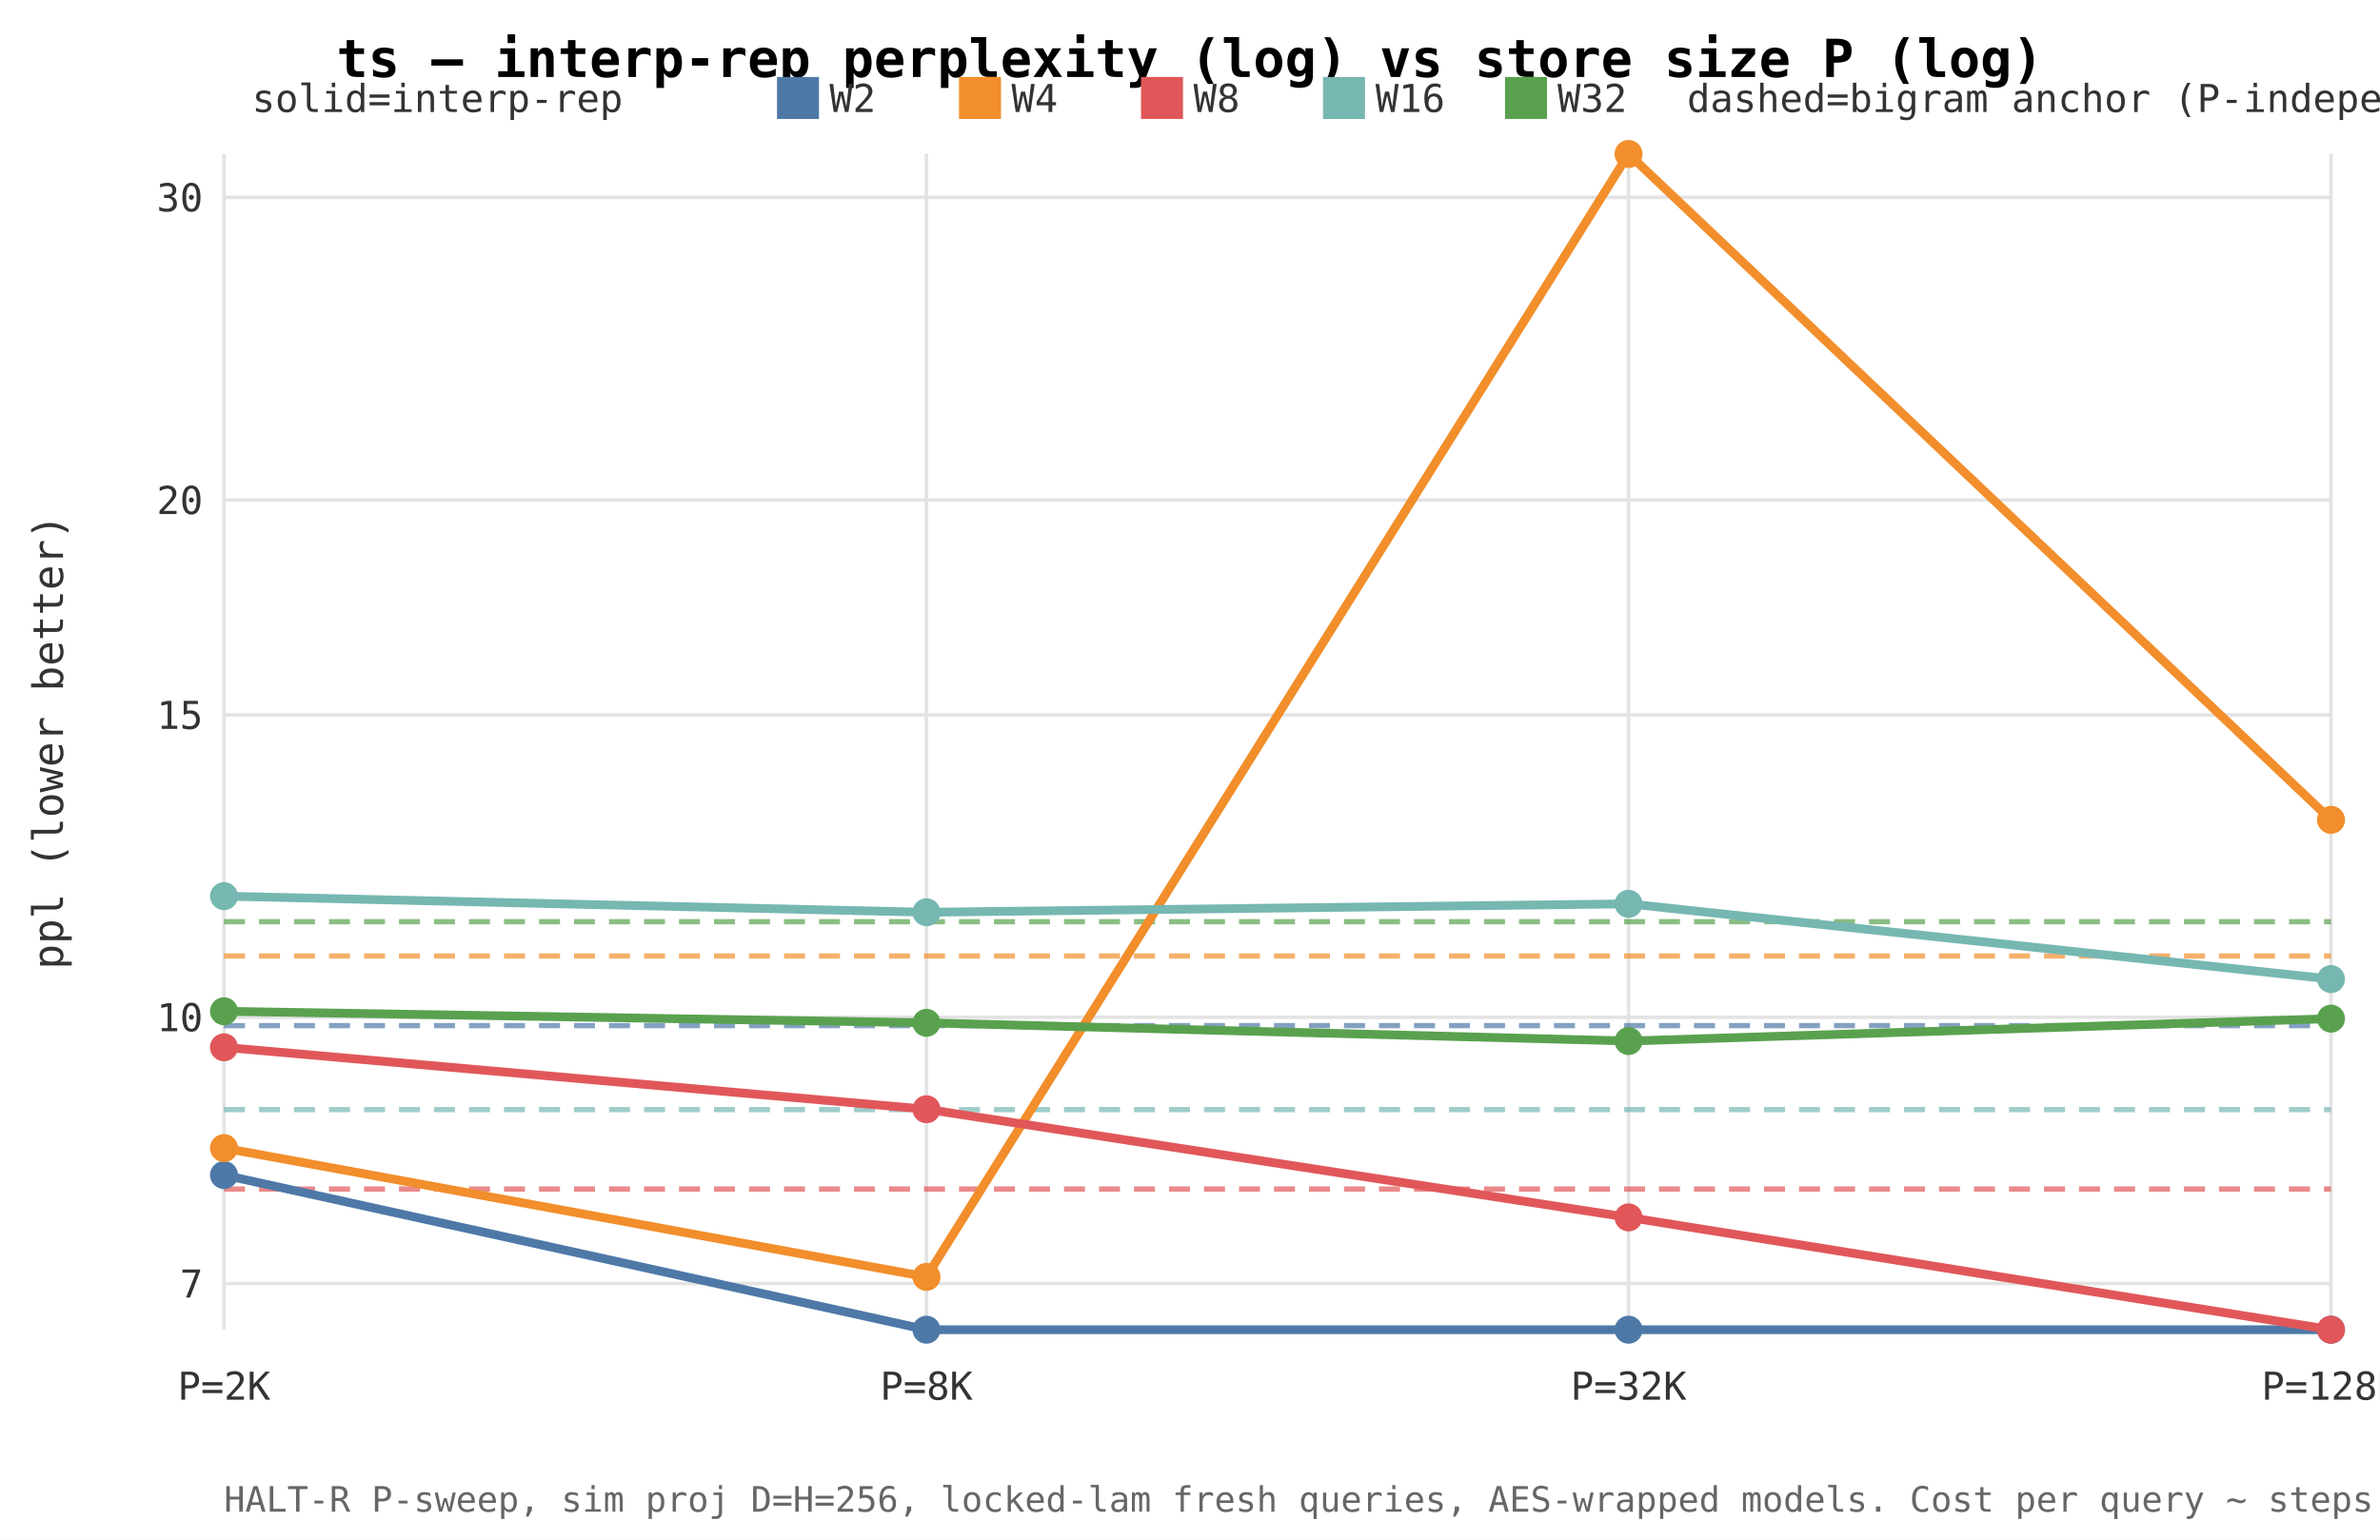
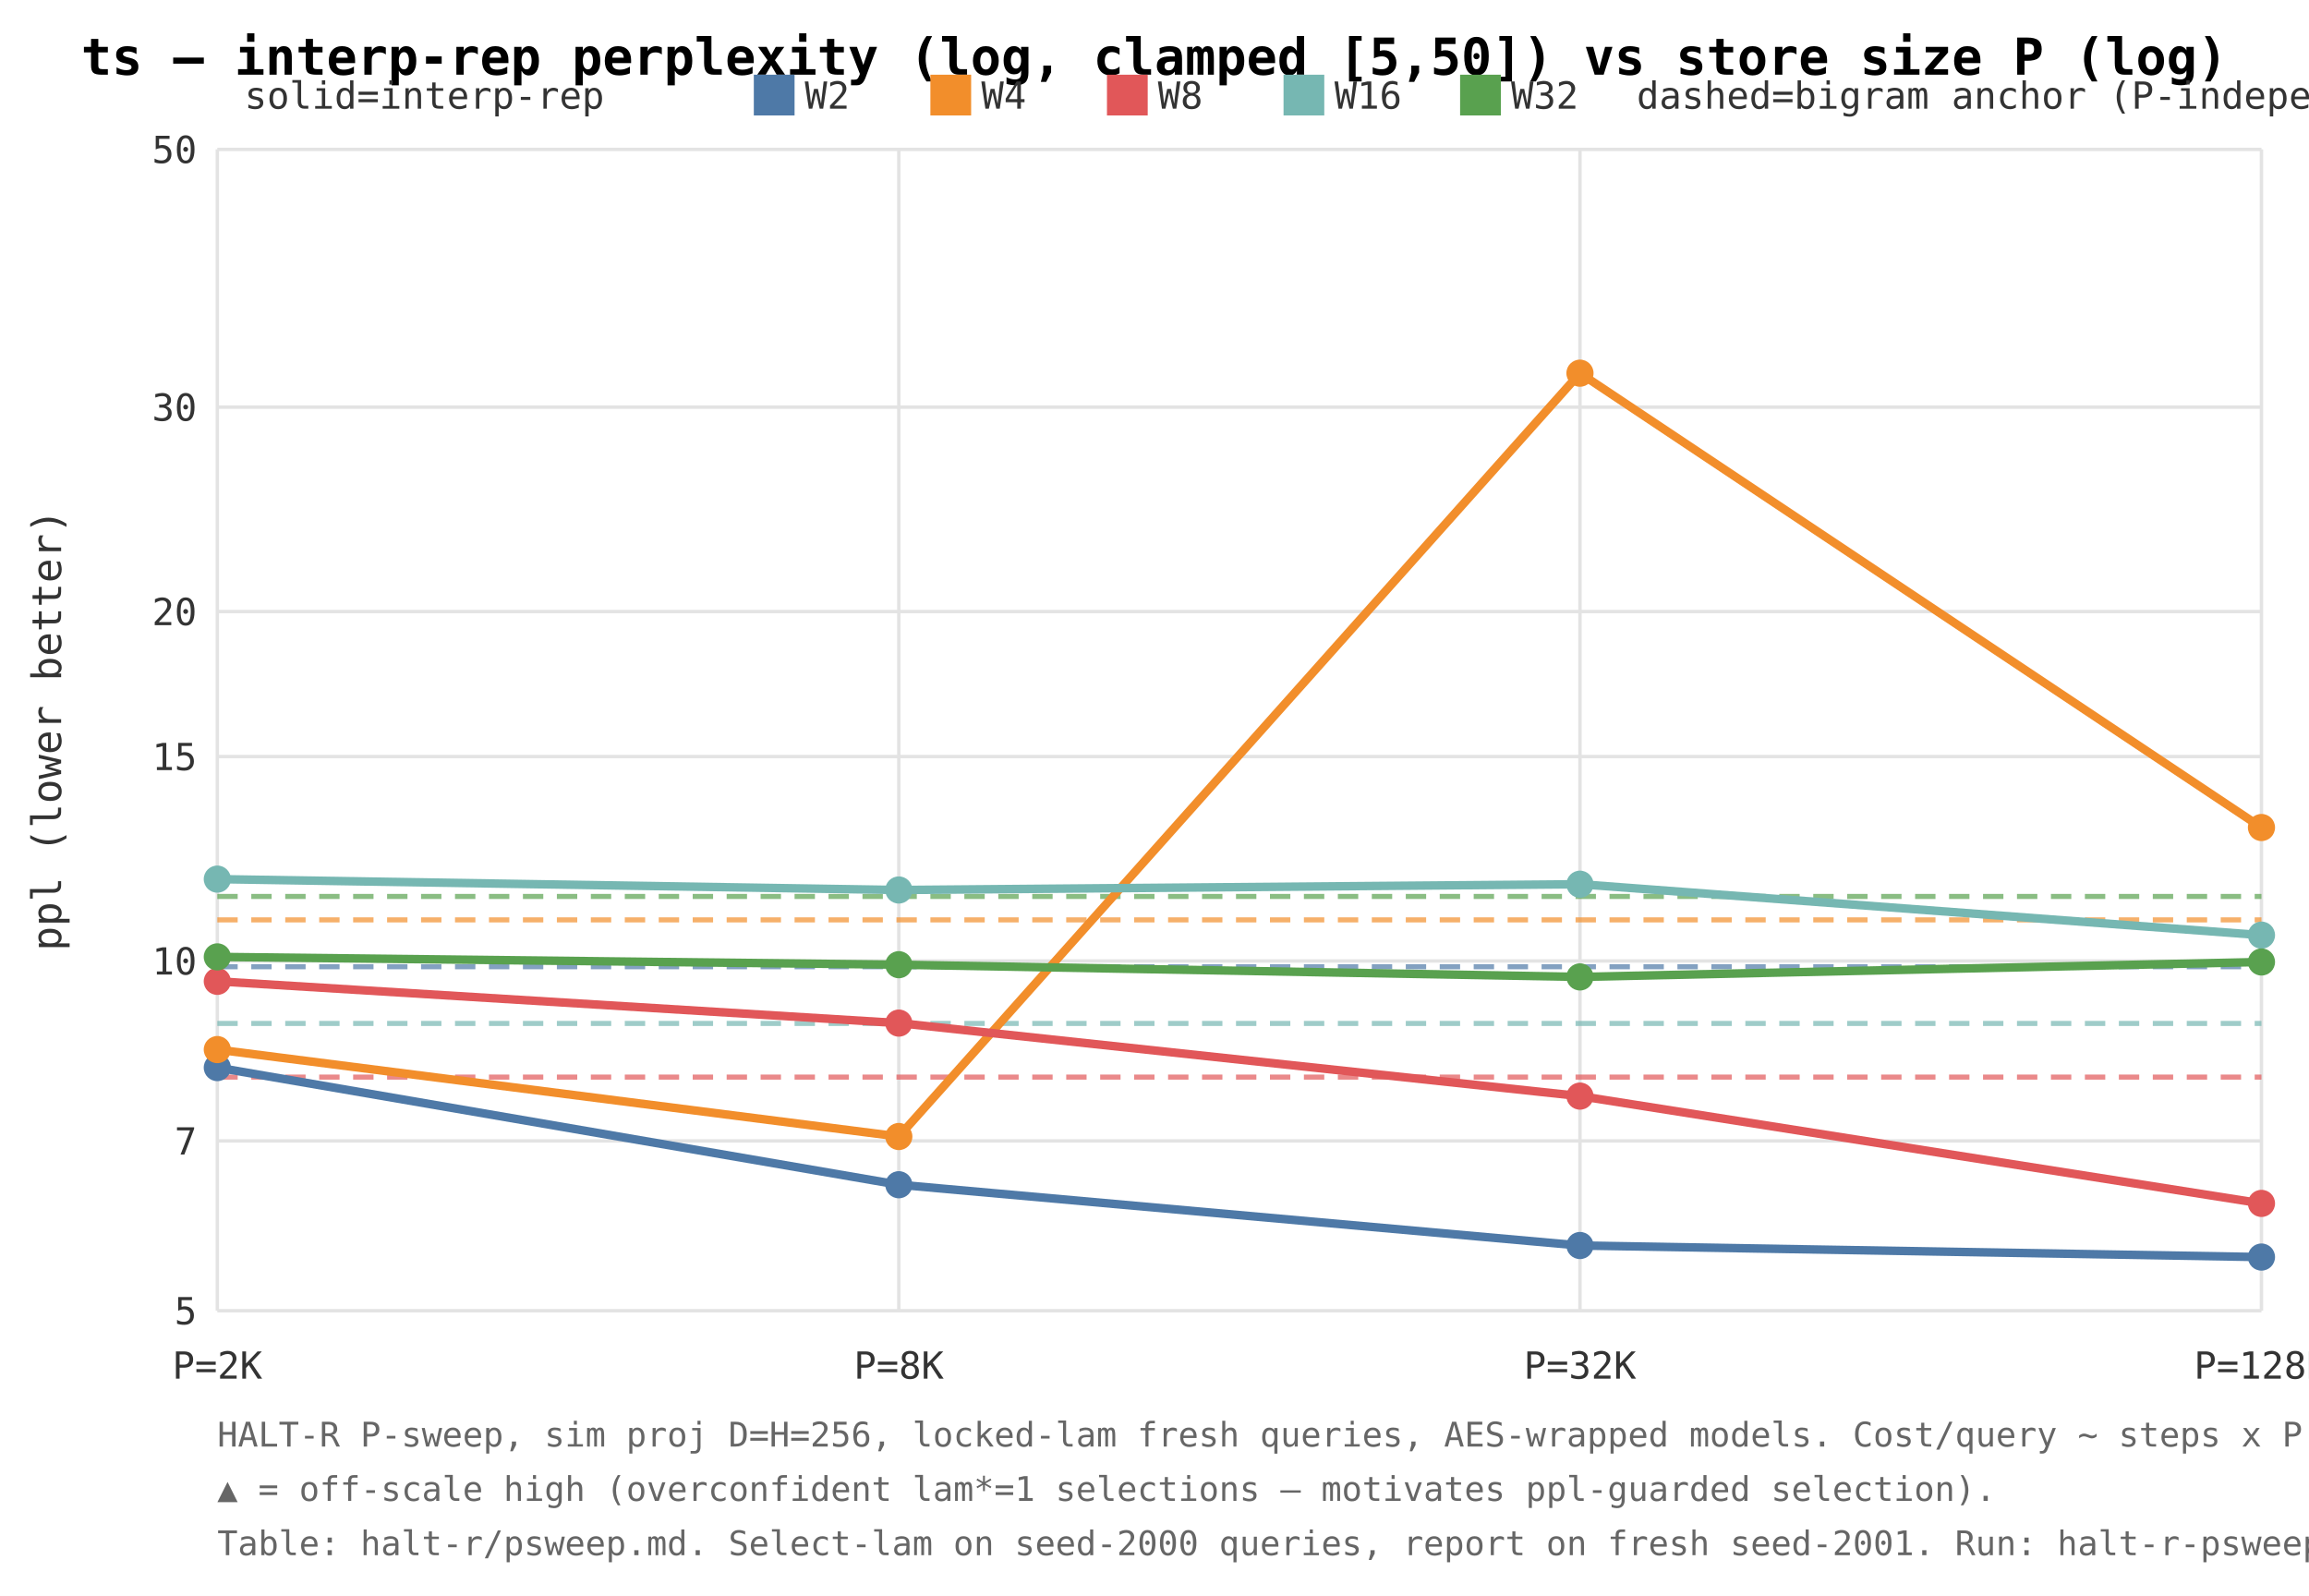
- <svg xmlns="http://www.w3.org/2000/svg" width="680" height="440" font-family="monospace">
-   <rect width="680" height="440" fill="#ffffff" />
-   <text x="340" y="22" text-anchor="middle" font-size="15" font-weight="bold">ts — interp-rep perplexity (log) vs store size P (log)</text>
-   <line x1="64" y1="366.8" x2="666" y2="366.8" stroke="#e3e3e3" />
-   <text x="58" y="370.8" text-anchor="end" font-size="11" fill="#333">7</text>
-   <line x1="64" y1="290.7" x2="666" y2="290.7" stroke="#e3e3e3" />
-   <text x="58" y="294.7" text-anchor="end" font-size="11" fill="#333">10</text>
-   <line x1="64" y1="204.3" x2="666" y2="204.3" stroke="#e3e3e3" />
-   <text x="58" y="208.3" text-anchor="end" font-size="11" fill="#333">15</text>
-   <line x1="64" y1="142.9" x2="666" y2="142.9" stroke="#e3e3e3" />
-   <text x="58" y="146.9" text-anchor="end" font-size="11" fill="#333">20</text>
-   <line x1="64" y1="56.4" x2="666" y2="56.4" stroke="#e3e3e3" />
-   <text x="58" y="60.4" text-anchor="end" font-size="11" fill="#333">30</text>
-   <line x1="64.0" y1="44" x2="64.0" y2="380" stroke="#e3e3e3" />
-   <text x="64.0" y="400" text-anchor="middle" font-size="11" fill="#333">P=2K</text>
-   <line x1="264.7" y1="44" x2="264.7" y2="380" stroke="#e3e3e3" />
-   <text x="264.7" y="400" text-anchor="middle" font-size="11" fill="#333">P=8K</text>
-   <line x1="465.3" y1="44" x2="465.3" y2="380" stroke="#e3e3e3" />
-   <text x="465.3" y="400" text-anchor="middle" font-size="11" fill="#333">P=32K</text>
-   <line x1="666.0" y1="44" x2="666.0" y2="380" stroke="#e3e3e3" />
-   <text x="666.0" y="400" text-anchor="middle" font-size="11" fill="#333">P=128K</text>
-   <text x="18" y="212" text-anchor="middle" font-size="12" fill="#333" transform="rotate(-90 18 212)">ppl (lower better)</text>
-   <line x1="64" y1="293.1" x2="666" y2="293.1" stroke="#4e79a7" stroke-dasharray="6,4" stroke-width="1.5" opacity="0.7" />
-   <line x1="64" y1="273.2" x2="666" y2="273.2" stroke="#f28e2b" stroke-dasharray="6,4" stroke-width="1.5" opacity="0.7" />
-   <line x1="64" y1="339.8" x2="666" y2="339.8" stroke="#e15759" stroke-dasharray="6,4" stroke-width="1.5" opacity="0.7" />
-   <line x1="64" y1="317.1" x2="666" y2="317.1" stroke="#76b7b2" stroke-dasharray="6,4" stroke-width="1.5" opacity="0.7" />
-   <line x1="64" y1="263.4" x2="666" y2="263.4" stroke="#59a14f" stroke-dasharray="6,4" stroke-width="1.5" opacity="0.7" />
-   <polyline points="64.0,335.8 264.7,380.0 465.3,380.0 666.0,380.0" fill="none" stroke="#4e79a7" stroke-width="2.5" />
-   <circle cx="64.0" cy="335.8" r="4" fill="#4e79a7" />
-   <circle cx="264.7" cy="380.0" r="4" fill="#4e79a7" />
-   <circle cx="465.3" cy="380.0" r="4" fill="#4e79a7" />
-   <circle cx="666.0" cy="380.0" r="4" fill="#4e79a7" />
-   <polyline points="64.0,328.1 264.7,364.9 465.3,44.0 666.0,234.3" fill="none" stroke="#f28e2b" stroke-width="2.5" />
-   <circle cx="64.0" cy="328.1" r="4" fill="#f28e2b" />
-   <circle cx="264.7" cy="364.9" r="4" fill="#f28e2b" />
-   <circle cx="465.3" cy="44.0" r="4" fill="#f28e2b" />
-   <circle cx="666.0" cy="234.3" r="4" fill="#f28e2b" />
-   <polyline points="64.0,299.3 264.7,317.0 465.3,347.9 666.0,380.0" fill="none" stroke="#e15759" stroke-width="2.5" />
-   <circle cx="64.0" cy="299.3" r="4" fill="#e15759" />
-   <circle cx="264.7" cy="317.0" r="4" fill="#e15759" />
-   <circle cx="465.3" cy="347.9" r="4" fill="#e15759" />
-   <circle cx="666.0" cy="380.0" r="4" fill="#e15759" />
-   <polyline points="64.0,256.1 264.7,260.7 465.3,258.3 666.0,279.8" fill="none" stroke="#76b7b2" stroke-width="2.5" />
-   <circle cx="64.0" cy="256.1" r="4" fill="#76b7b2" />
-   <circle cx="264.7" cy="260.7" r="4" fill="#76b7b2" />
-   <circle cx="465.3" cy="258.3" r="4" fill="#76b7b2" />
-   <circle cx="666.0" cy="279.8" r="4" fill="#76b7b2" />
-   <polyline points="64.0,289.0 264.7,292.3 465.3,297.5 666.0,291.1" fill="none" stroke="#59a14f" stroke-width="2.5" />
-   <circle cx="64.0" cy="289.0" r="4" fill="#59a14f" />
-   <circle cx="264.7" cy="292.3" r="4" fill="#59a14f" />
-   <circle cx="465.3" cy="297.5" r="4" fill="#59a14f" />
-   <circle cx="666.0" cy="291.1" r="4" fill="#59a14f" />
+ <svg xmlns="http://www.w3.org/2000/svg" width="680" height="470" font-family="monospace">
+   <rect width="680" height="470" fill="#ffffff" />
+   <text x="340" y="22" text-anchor="middle" font-size="15" font-weight="bold">ts — interp-rep perplexity (log, clamped [5,50]) vs store size P (log)</text>
+   <line x1="64" y1="386.0" x2="666" y2="386.0" stroke="#e3e3e3" />
+   <text x="58" y="390.0" text-anchor="end" font-size="11" fill="#333">5</text>
+   <line x1="64" y1="336.0" x2="666" y2="336.0" stroke="#e3e3e3" />
+   <text x="58" y="340.0" text-anchor="end" font-size="11" fill="#333">7</text>
+   <line x1="64" y1="283.0" x2="666" y2="283.0" stroke="#e3e3e3" />
+   <text x="58" y="287.0" text-anchor="end" font-size="11" fill="#333">10</text>
+   <line x1="64" y1="222.8" x2="666" y2="222.8" stroke="#e3e3e3" />
+   <text x="58" y="226.8" text-anchor="end" font-size="11" fill="#333">15</text>
+   <line x1="64" y1="180.1" x2="666" y2="180.1" stroke="#e3e3e3" />
+   <text x="58" y="184.1" text-anchor="end" font-size="11" fill="#333">20</text>
+   <line x1="64" y1="119.9" x2="666" y2="119.9" stroke="#e3e3e3" />
+   <text x="58" y="123.9" text-anchor="end" font-size="11" fill="#333">30</text>
+   <line x1="64" y1="44.0" x2="666" y2="44.0" stroke="#e3e3e3" />
+   <text x="58" y="48.0" text-anchor="end" font-size="11" fill="#333">50</text>
+   <line x1="64.0" y1="44" x2="64.0" y2="386" stroke="#e3e3e3" />
+   <text x="64.0" y="406" text-anchor="middle" font-size="11" fill="#333">P=2K</text>
+   <line x1="264.7" y1="44" x2="264.7" y2="386" stroke="#e3e3e3" />
+   <text x="264.7" y="406" text-anchor="middle" font-size="11" fill="#333">P=8K</text>
+   <line x1="465.3" y1="44" x2="465.3" y2="386" stroke="#e3e3e3" />
+   <text x="465.3" y="406" text-anchor="middle" font-size="11" fill="#333">P=32K</text>
+   <line x1="666.0" y1="44" x2="666.0" y2="386" stroke="#e3e3e3" />
+   <text x="666.0" y="406" text-anchor="middle" font-size="11" fill="#333">P=128K</text>
+   <text x="18" y="215" text-anchor="middle" font-size="12" fill="#333" transform="rotate(-90 18 215)">ppl (lower better)</text>
+   <line x1="64" y1="284.7" x2="666" y2="284.7" stroke="#4e79a7" stroke-dasharray="6,4" stroke-width="1.5" opacity="0.7" />
+   <line x1="64" y1="270.9" x2="666" y2="270.9" stroke="#f28e2b" stroke-dasharray="6,4" stroke-width="1.5" opacity="0.7" />
+   <line x1="64" y1="317.2" x2="666" y2="317.2" stroke="#e15759" stroke-dasharray="6,4" stroke-width="1.5" opacity="0.7" />
+   <line x1="64" y1="301.4" x2="666" y2="301.4" stroke="#76b7b2" stroke-dasharray="6,4" stroke-width="1.5" opacity="0.7" />
+   <line x1="64" y1="264.0" x2="666" y2="264.0" stroke="#59a14f" stroke-dasharray="6,4" stroke-width="1.5" opacity="0.7" />
+   <polyline points="64.0,314.4 264.7,348.9 465.3,366.8 666.0,370.2" fill="none" stroke="#4e79a7" stroke-width="2.5" />
+   <circle cx="64.0" cy="314.4" r="4" fill="#4e79a7" />
+   <circle cx="264.7" cy="348.9" r="4" fill="#4e79a7" />
+   <circle cx="465.3" cy="366.8" r="4" fill="#4e79a7" />
+   <circle cx="666.0" cy="370.2" r="4" fill="#4e79a7" />
+   <polyline points="64.0,309.1 264.7,334.7 465.3,109.9 666.0,243.7" fill="none" stroke="#f28e2b" stroke-width="2.5" />
+   <circle cx="64.0" cy="309.1" r="4" fill="#f28e2b" />
+   <circle cx="264.7" cy="334.7" r="4" fill="#f28e2b" />
+   <circle cx="465.3" cy="109.9" r="4" fill="#f28e2b" />
+   <circle cx="666.0" cy="243.7" r="4" fill="#f28e2b" />
+   <polyline points="64.0,289.0 264.7,301.3 465.3,322.8 666.0,354.4" fill="none" stroke="#e15759" stroke-width="2.5" />
+   <circle cx="64.0" cy="289.0" r="4" fill="#e15759" />
+   <circle cx="264.7" cy="301.3" r="4" fill="#e15759" />
+   <circle cx="465.3" cy="322.8" r="4" fill="#e15759" />
+   <circle cx="666.0" cy="354.4" r="4" fill="#e15759" />
+   <polyline points="64.0,258.9 264.7,262.1 465.3,260.4 666.0,275.4" fill="none" stroke="#76b7b2" stroke-width="2.5" />
+   <circle cx="64.0" cy="258.9" r="4" fill="#76b7b2" />
+   <circle cx="264.7" cy="262.1" r="4" fill="#76b7b2" />
+   <circle cx="465.3" cy="260.4" r="4" fill="#76b7b2" />
+   <circle cx="666.0" cy="275.4" r="4" fill="#76b7b2" />
+   <polyline points="64.0,281.8 264.7,284.1 465.3,287.7 666.0,283.3" fill="none" stroke="#59a14f" stroke-width="2.5" />
+   <circle cx="64.0" cy="281.8" r="4" fill="#59a14f" />
+   <circle cx="264.7" cy="284.1" r="4" fill="#59a14f" />
+   <circle cx="465.3" cy="287.7" r="4" fill="#59a14f" />
+   <circle cx="666.0" cy="283.3" r="4" fill="#59a14f" />
  <text x="72" y="32" font-size="11" fill="#333">solid=interp-rep</text>
  <rect x="222" y="22" width="12" height="12" fill="#4e79a7" />
  <text x="237" y="32" font-size="11" fill="#333">W2</text>
  <rect x="274" y="22" width="12" height="12" fill="#f28e2b" />
  <text x="289" y="32" font-size="11" fill="#333">W4</text>
  <rect x="326" y="22" width="12" height="12" fill="#e15759" />
  <text x="341" y="32" font-size="11" fill="#333">W8</text>
  <rect x="378" y="22" width="12" height="12" fill="#76b7b2" />
  <text x="393" y="32" font-size="11" fill="#333">W16</text>
  <rect x="430" y="22" width="12" height="12" fill="#59a14f" />
  <text x="445" y="32" font-size="11" fill="#333">W32</text>
  <text x="482" y="32" font-size="11" fill="#333">dashed=bigram anchor (P-independent)</text>
-   <text x="64" y="432" font-size="10" fill="#666">HALT-R P-sweep, sim proj D=H=256, locked-lam fresh queries, AES-wrapped models. Cost per query ~ steps x P x D x 2 FLOP (linear in P).</text>
+   <text x="64" y="426" font-size="10" fill="#666">HALT-R P-sweep, sim proj D=H=256, locked-lam fresh queries, AES-wrapped models. Cost/query ~ steps x P x D x 2 FLOP (linear in P; steps fall as P grows).</text>
+   <text x="64" y="442" font-size="10" fill="#666">▲ = off-scale high (overconfident lam*=1 selections — motivates ppl-guarded selection).</text>
+   <text x="64" y="458" font-size="10" fill="#666">Table: halt-r/psweep.md. Select-lam on seed-2000 queries, report on fresh seed-2001. Run: halt-r-psweep CI.</text>
</svg>
